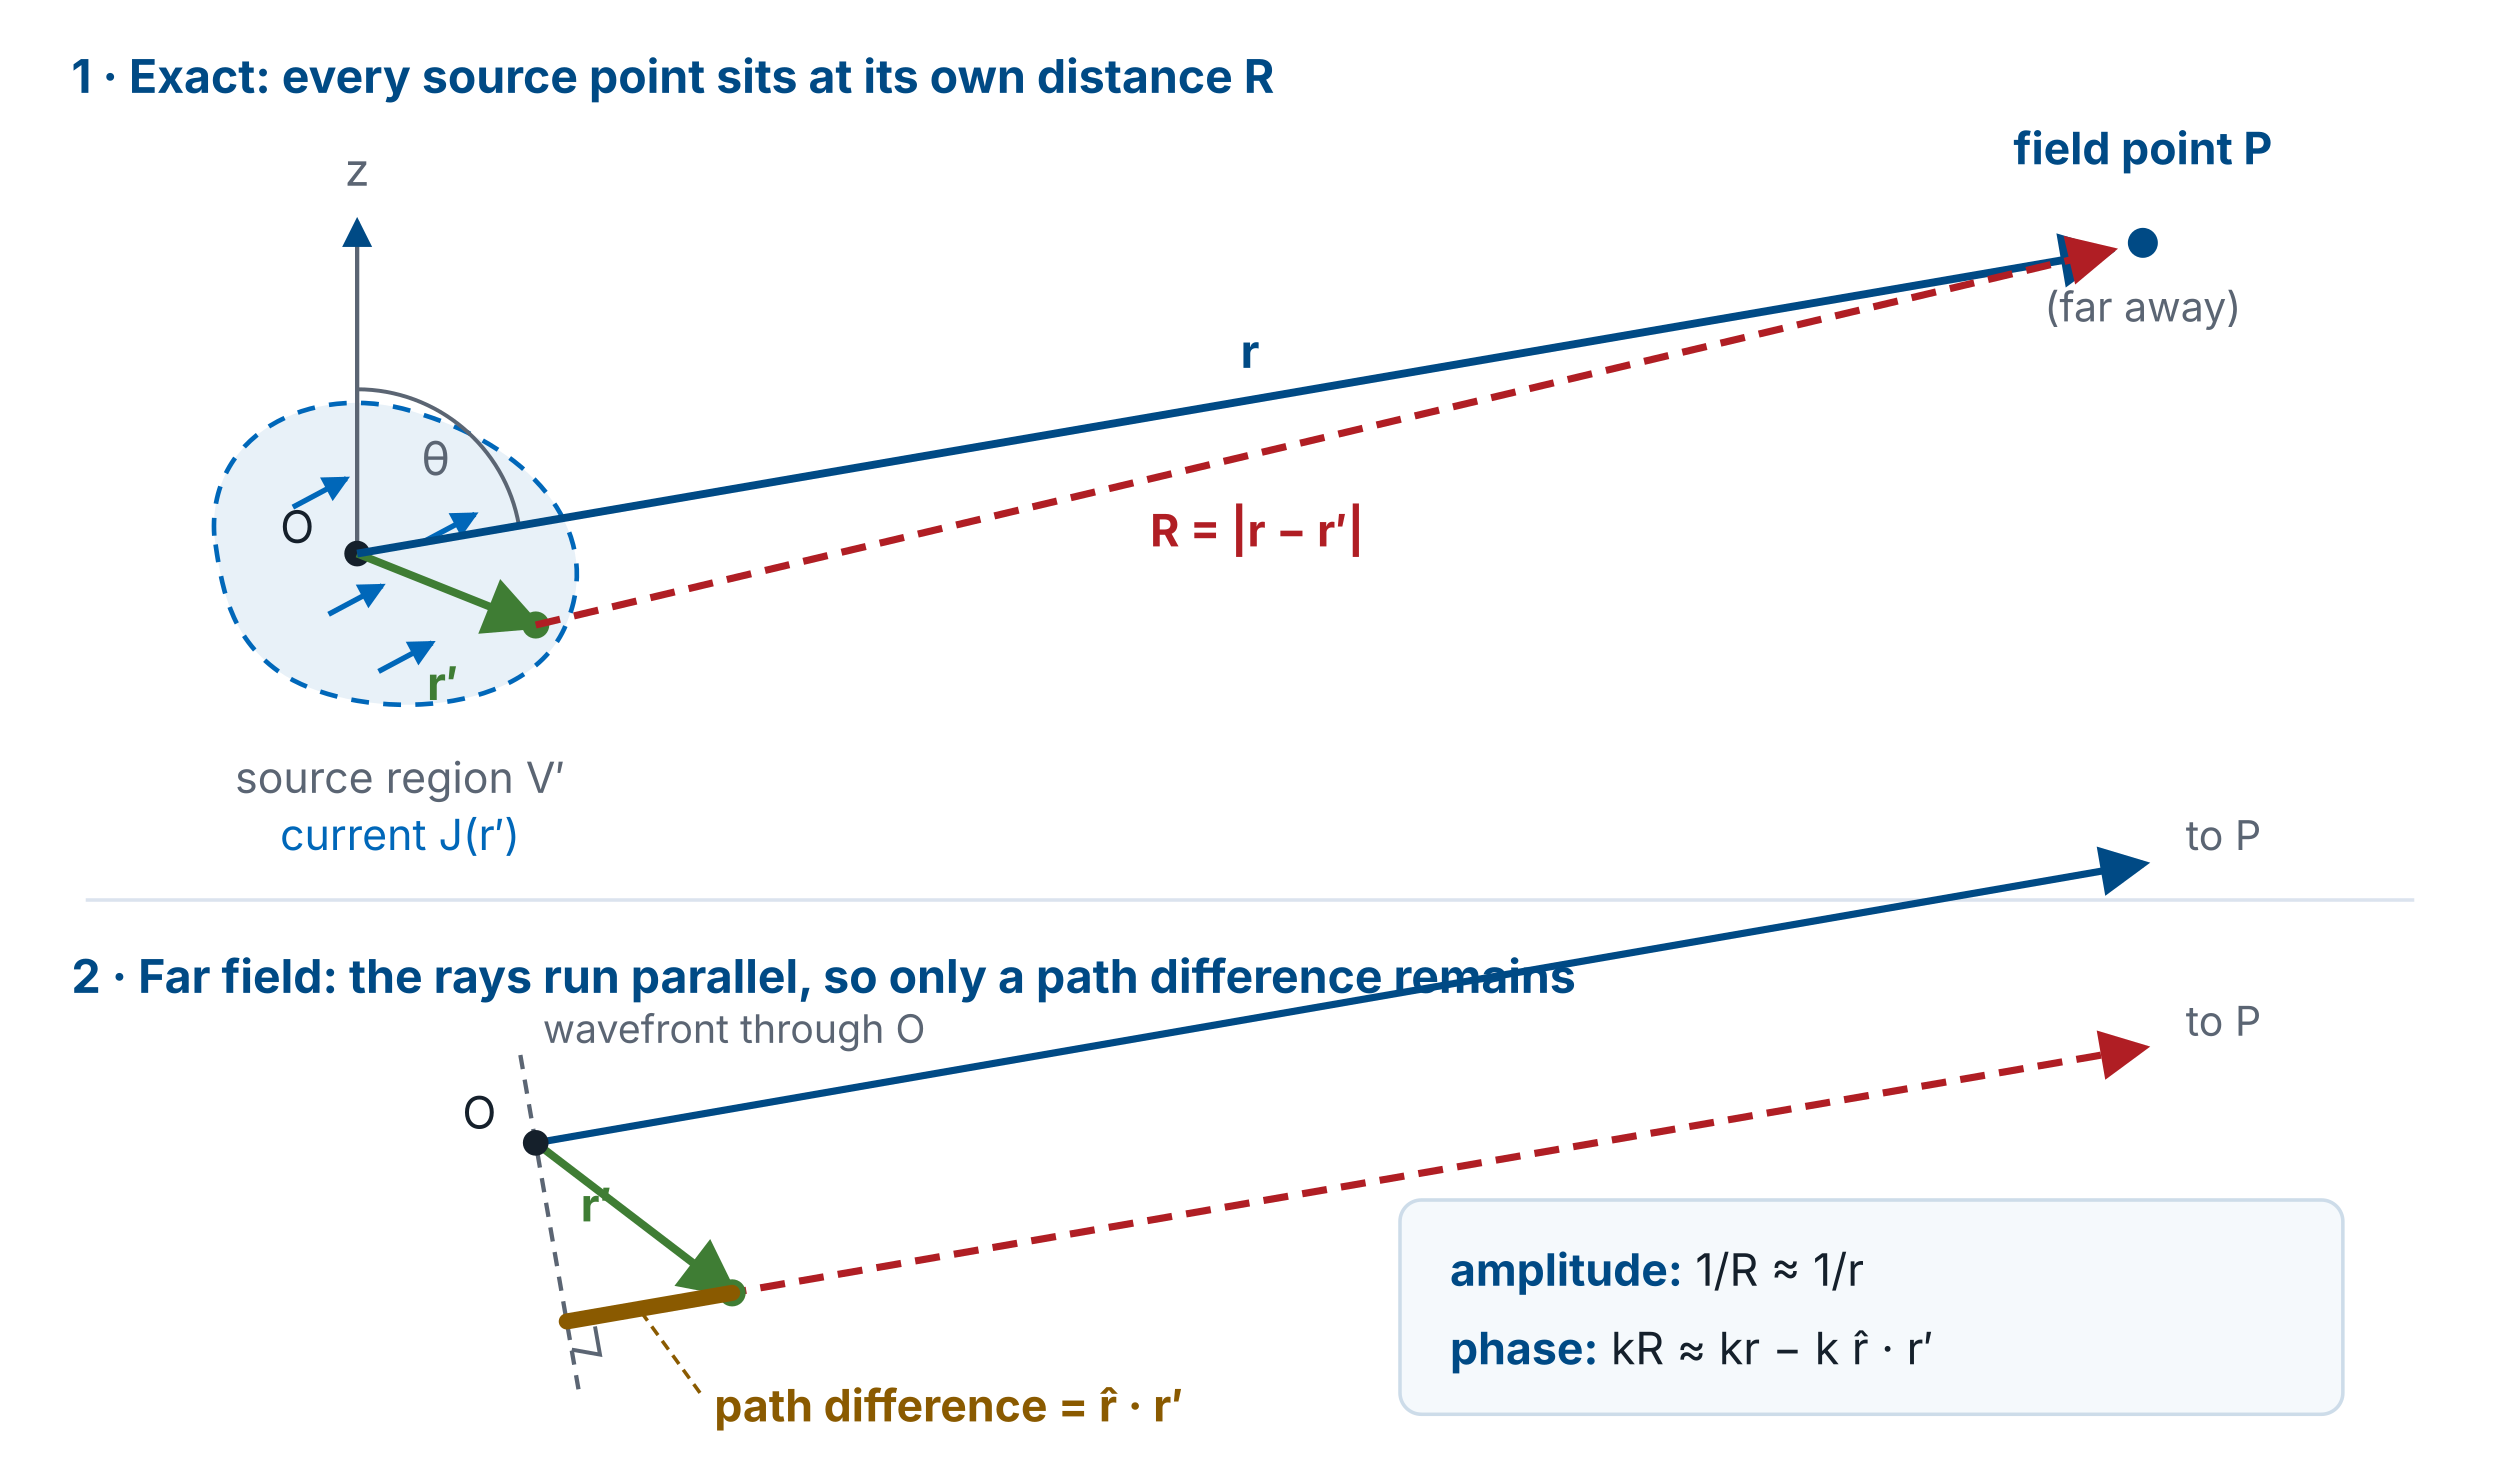
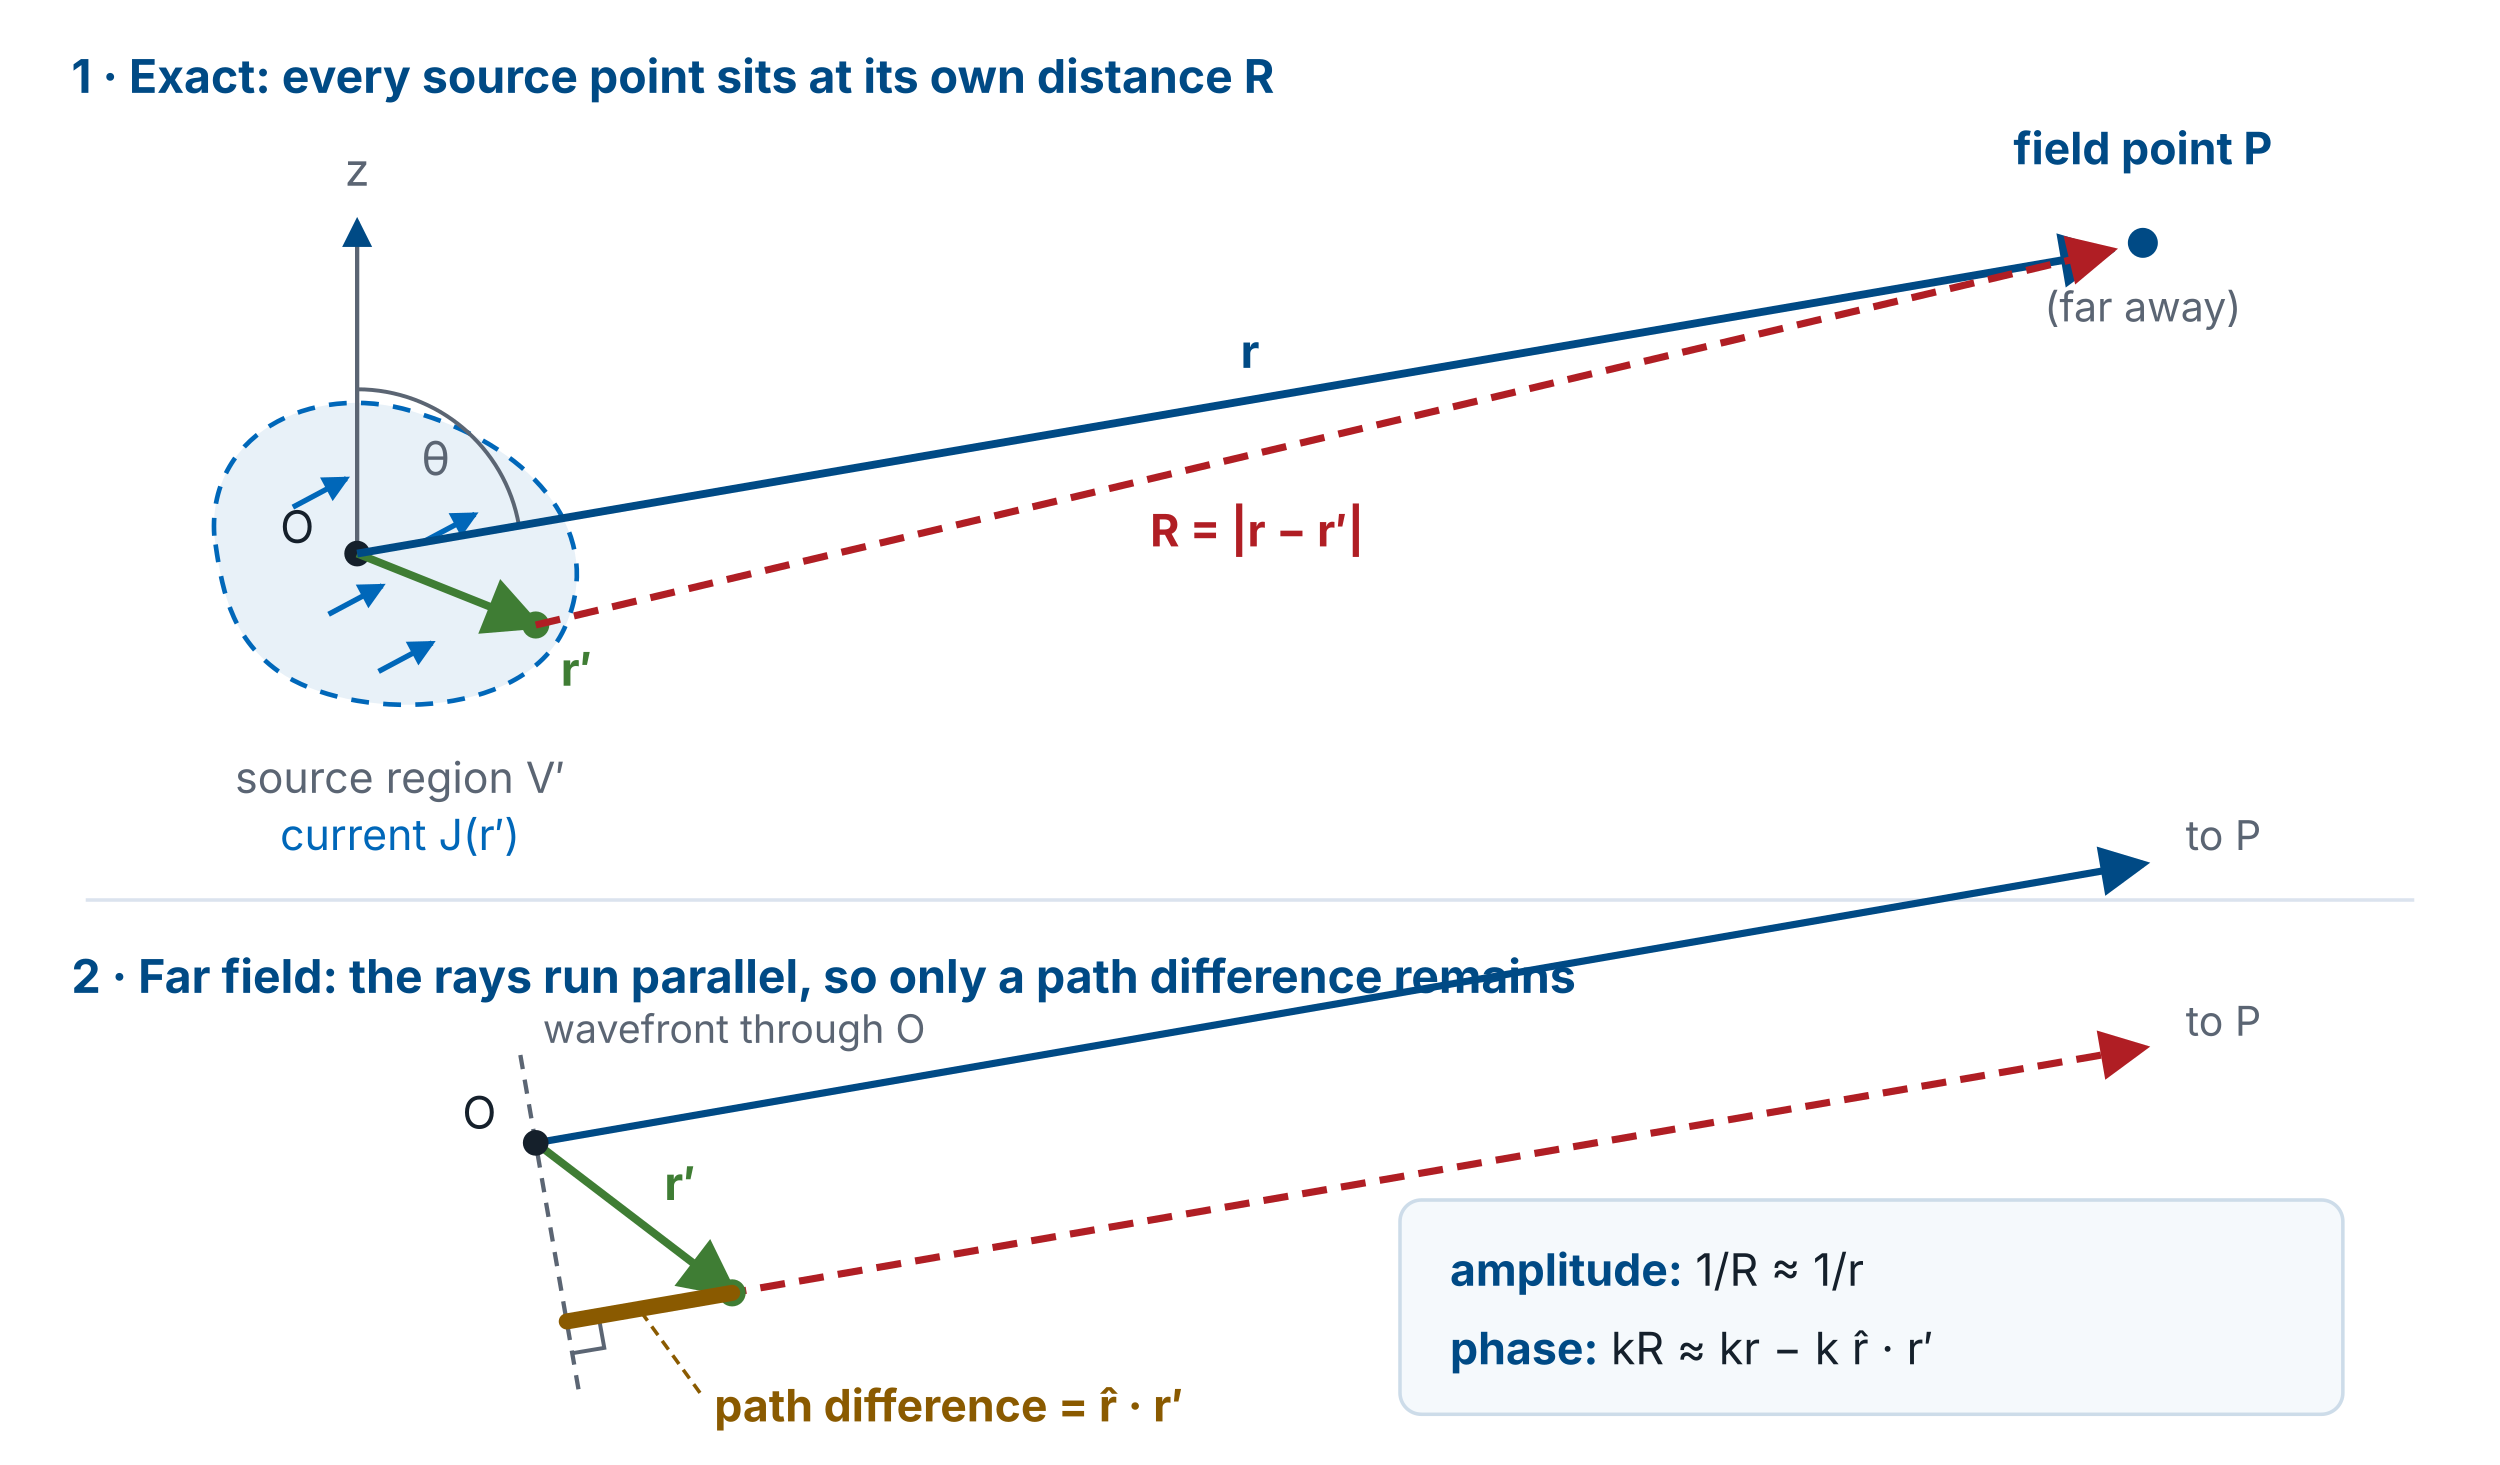
<svg xmlns="http://www.w3.org/2000/svg" viewBox="0 0 700 410" font-family="Inter, system-ui, -apple-system, sans-serif" role="img" aria-label="Radiation integral geometry: the exact distance R from a source point to the field point, and the far-field parallel-ray approximation in which R is shorter than r by the projection of r-prime on the observation direction">
  <defs>
    <marker id="riNavy" viewBox="0 0 10 10" refX="8.5" refY="5" markerWidth="7" markerHeight="7" orient="auto-start-reverse">
      <path d="M0 0 L10 5 L0 10 z" fill="#004a85" />
    </marker>
    <marker id="riRed" viewBox="0 0 10 10" refX="8.5" refY="5" markerWidth="7" markerHeight="7" orient="auto-start-reverse">
      <path d="M0 0 L10 5 L0 10 z" fill="#b01e24" />
    </marker>
    <marker id="riGrn" viewBox="0 0 10 10" refX="8.5" refY="5" markerWidth="7.5" markerHeight="7.5" orient="auto-start-reverse">
      <path d="M0 0 L10 5 L0 10 z" fill="#3f7d34" />
    </marker>
    <marker id="riTiny" viewBox="0 0 10 10" refX="8.5" refY="5" markerWidth="5" markerHeight="5" orient="auto-start-reverse">
      <path d="M0 0 L10 5 L0 10 z" fill="#0067b9" />
    </marker>
  </defs>
  <text x="20" y="26" font-size="13" font-weight="700" fill="#004a85">1 · Exact: every source point sits at its own distance R</text>
  <path d="M60 150 C58 120, 90 106, 118 116 C150 126, 170 150, 158 176 C146 202, 98 202, 78 188 C64 178, 62 164, 60 150 Z" fill="rgba(0,103,185,0.09)" stroke="#0067b9" stroke-width="1.3" stroke-dasharray="5 4" />
  <line x1="82" y1="142" x2="97" y2="134" stroke="#0067b9" stroke-width="1.5" marker-end="url(#riTiny)" />
  <line x1="92" y1="172" x2="107" y2="164" stroke="#0067b9" stroke-width="1.5" marker-end="url(#riTiny)" />
  <line x1="118" y1="152" x2="133" y2="144" stroke="#0067b9" stroke-width="1.5" marker-end="url(#riTiny)" />
  <line x1="106" y1="188" x2="121" y2="180" stroke="#0067b9" stroke-width="1.5" marker-end="url(#riTiny)" />
  <text x="112" y="222" text-anchor="middle" font-size="12" fill="#5b6573">source region V′</text>
  <text x="112" y="238" text-anchor="middle" font-size="12" fill="#0067b9">current J(r′)</text>
  <line x1="100" y1="158" x2="100" y2="62" stroke="#5b6573" stroke-width="1.2" marker-end="url(#riNavy)" />
  <text x="100" y="52" text-anchor="middle" font-size="12.5" fill="#5b6573">z</text>
  <path d="M100 109 A46 46 0 0 1 145.3 147.1" fill="none" stroke="#5b6573" stroke-width="1.1" />
  <text x="122" y="133" text-anchor="middle" font-size="13" fill="#5b6573">θ</text>
  <circle cx="100" cy="155" r="3.6" fill="#15202b" />
  <text x="88" y="152" text-anchor="end" font-size="12.5" fill="#15202b">O</text>
  <line x1="100" y1="155" x2="150" y2="175" stroke="#3f7d34" stroke-width="2.2" marker-end="url(#riGrn)" />
-   <text x="124" y="196" text-anchor="middle" font-size="13" font-weight="700" fill="#3f7d34">r′</text>
+   <text x="157" y="192" font-size="13" font-weight="700" fill="#3f7d34">r′</text>
  <circle cx="150" cy="175" r="3.8" fill="#3f7d34" />
  <circle cx="600" cy="68" r="4.2" fill="#004a85" />
  <text x="600" y="46" text-anchor="middle" font-size="12.5" font-weight="700" fill="#004a85">field point P</text>
  <text x="600" y="90" text-anchor="middle" font-size="11.5" fill="#5b6573">(far away)</text>
  <line x1="100" y1="155" x2="590" y2="70.7" stroke="#004a85" stroke-width="2.2" marker-end="url(#riNavy)" />
  <text x="350" y="103" text-anchor="middle" font-size="13" font-weight="700" fill="#004a85">r</text>
  <line x1="150" y1="175" x2="591" y2="70.1" stroke="#b01e24" stroke-width="2" stroke-dasharray="7 4" marker-end="url(#riRed)" />
  <text x="352" y="153" text-anchor="middle" font-size="12.5" font-weight="700" fill="#b01e24">R = |r − r′|</text>
  <line x1="24" y1="252" x2="676" y2="252" stroke="#dbe3ee" stroke-width="1" />
  <text x="20" y="278" font-size="13" font-weight="700" fill="#004a85">2 · Far field: the rays run parallel, so only a path difference remains</text>
  <line x1="145.7" y1="295.4" x2="162.1" y2="389.7" stroke="#5b6573" stroke-width="1.2" stroke-dasharray="4 3" />
  <text x="152" y="292" font-size="11" fill="#5b6573">wavefront through O</text>
  <line x1="150" y1="320" x2="600" y2="241.9" stroke="#004a85" stroke-width="2" marker-end="url(#riNavy)" />
  <line x1="158.7" y1="370" x2="600" y2="293.4" stroke="#b01e24" stroke-width="2" stroke-dasharray="7 4" marker-end="url(#riRed)" />
  <text x="612" y="238" font-size="11.5" fill="#5b6573">to P</text>
  <text x="612" y="290" font-size="11.5" fill="#5b6573">to P</text>
-   <path d="M160.1 377.9 L168 379.3 L166.6 371.4" fill="none" stroke="#5b6573" stroke-width="1.1" />
+   <path d="M167.6 368.5 L169.2 377.4 L160.2 378.9" fill="none" stroke="#5b6573" stroke-width="1.1" />
  <line x1="150" y1="320" x2="205" y2="362" stroke="#3f7d34" stroke-width="2.2" marker-end="url(#riGrn)" />
-   <text x="167" y="342" text-anchor="middle" font-size="13" font-weight="700" fill="#3f7d34">r′</text>
+   <text x="186" y="336" font-size="13" font-weight="700" fill="#3f7d34">r′</text>
  <circle cx="150" cy="320" r="3.6" fill="#15202b" />
  <text x="139" y="316" text-anchor="end" font-size="12.5" fill="#15202b">O</text>
  <circle cx="205" cy="362" r="3.8" fill="#3f7d34" />
  <line x1="158.7" y1="370" x2="205" y2="362" stroke="#8a5a00" stroke-width="4.5" stroke-linecap="round" />
  <line x1="196" y1="390" x2="180" y2="368" stroke="#8a5a00" stroke-width="1" stroke-dasharray="3 2" />
  <text x="200" y="398" font-size="12.5" font-weight="700" fill="#8a5a00">path difference = r̂ · r′</text>
  <g transform="translate(392,336)">
    <rect x="0" y="0" width="264" height="60" rx="6" fill="#f5f9fc" stroke="#cddce9" />
    <text x="14" y="24" font-size="12.5" fill="#15202b">
      <tspan font-weight="700" fill="#004a85">amplitude:</tspan> 1/R ≈ 1/r</text>
    <text x="14" y="46" font-size="12.5" fill="#15202b">
      <tspan font-weight="700" fill="#004a85">phase:</tspan> kR ≈ kr − k r̂ · r′</text>
  </g>
</svg>
